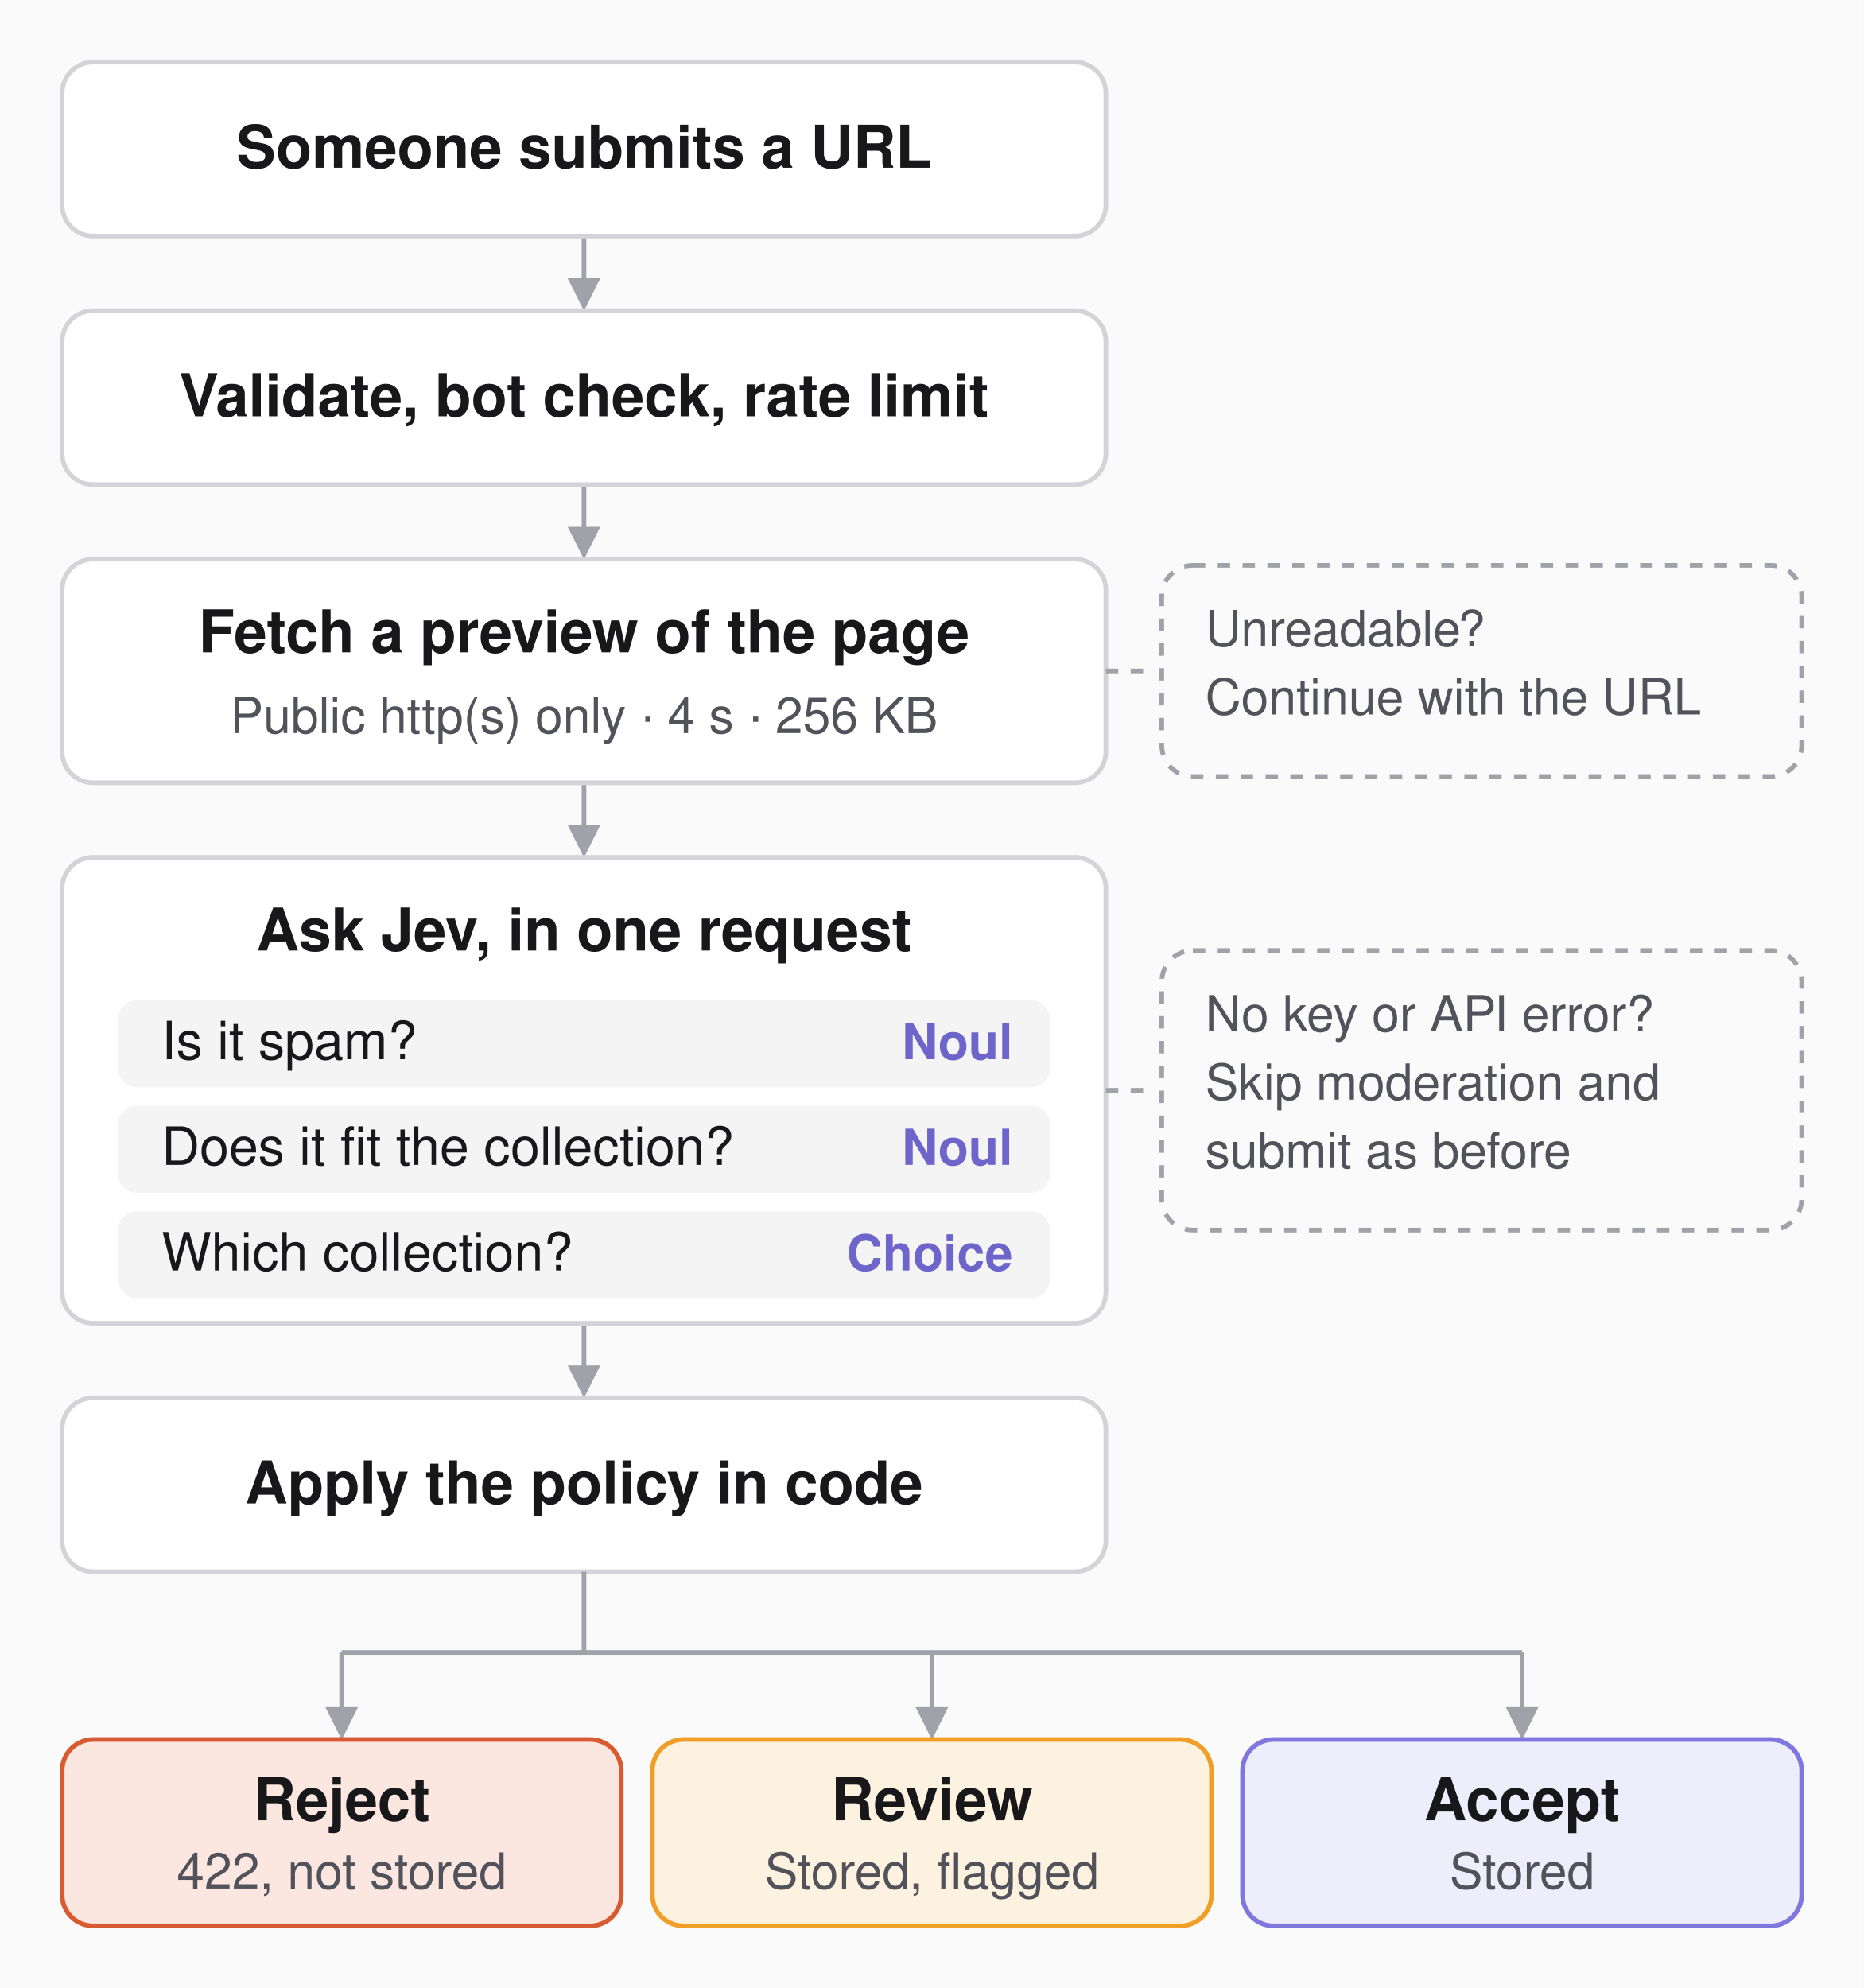
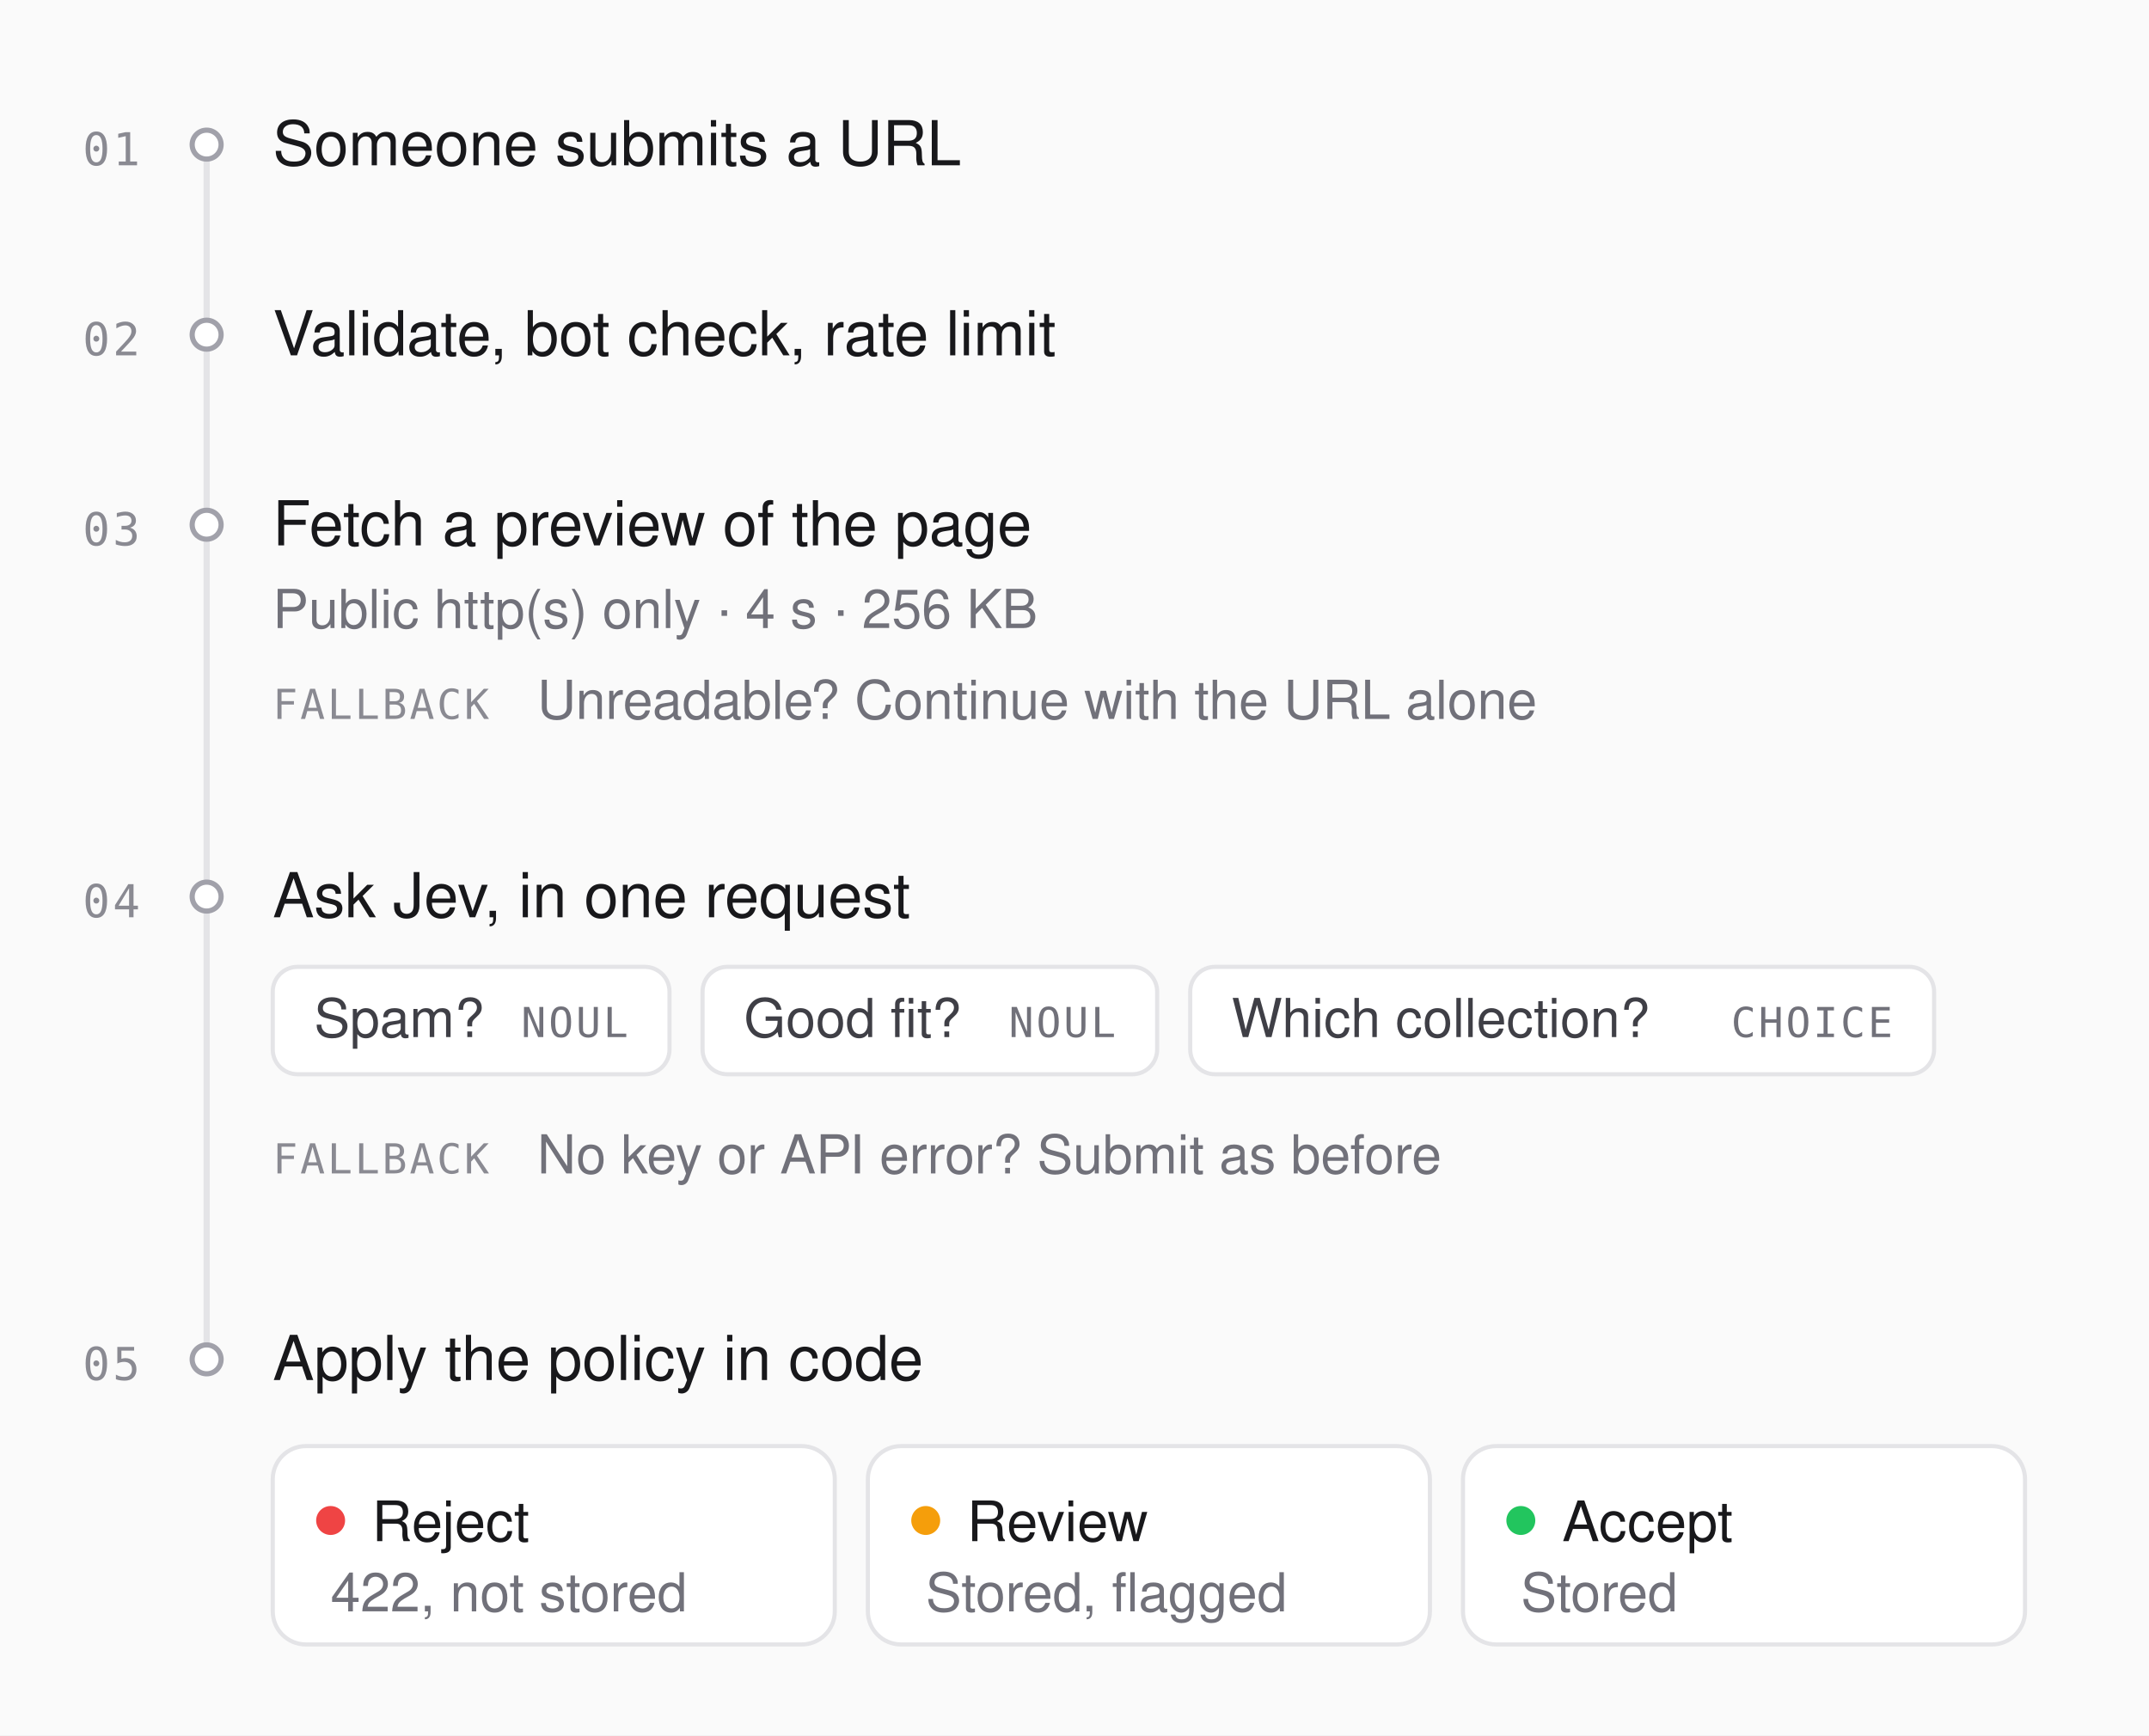
- <svg xmlns="http://www.w3.org/2000/svg" viewBox="0 0 600 640" width="600" height="640" role="img" aria-labelledby="title desc">
+ <svg xmlns="http://www.w3.org/2000/svg" viewBox="0 0 520 420" width="520" height="420" role="img" aria-labelledby="title desc">
  <style>
    text { font-family: ui-sans-serif, -apple-system, 'Segoe UI', Helvetica, Arial, sans-serif; fill: #18181b; }
-     .title { font-size: 19px; font-weight: 600; }
-     .sub { font-size: 16px; fill: #52525b; }
-     .note { font-size: 16px; fill: #52525b; }
-     .chip { font-size: 17px; }
-     .type { font-size: 16px; fill: #6d65c9; font-weight: 600; }
-     .stage { fill: #ffffff; stroke: #d4d4d8; stroke-width: 1.5; }
-     .pulse { fill: none; stroke: #7F77DD; stroke-width: 3; opacity: 0; animation: pulse 7s ease-in-out infinite; }
-     .s2 { animation-delay: 0.7s; }
-     .s3 { animation-delay: 1.4s; }
-     .s4 { animation-delay: 2.1s; }
-     .s5 { animation-delay: 2.8s; }
-     .s6 { animation-delay: 3.5s; }
-     @keyframes pulse {
-       0% { opacity: 0; }
-       4% { opacity: 1; }
-       14% { opacity: 1; }
-       22% { opacity: 0; }
-       100% { opacity: 0; }
-     }
+     .num, .tag, .type { font-family: ui-monospace, 'SF Mono', Menlo, Consolas, monospace; letter-spacing: 0.06em; }
+     .num { font-size: 11px; fill: #8a8a92; }
+     .step { font-size: 15px; font-weight: 500; }
+     .sub { font-size: 13px; fill: #71717a; }
+     .tag { font-size: 10px; fill: #8a8a92; }
+     .chip { font-size: 13px; fill: #3f3f46; }
+     .type { font-size: 10px; fill: #71717a; }
+     .out { font-size: 13.5px; font-weight: 500; }
+     .card { fill: #ffffff; stroke: #e4e4e7; stroke-width: 1; }
+     .dot { fill: #ffffff; stroke: #a1a1aa; stroke-width: 1.25; }
+     .progress { fill: none; stroke: #18181b; stroke-width: 1.5; stroke-dasharray: 294; stroke-dashoffset: 294; animation: rail 7s ease-in-out infinite; }
+     .reached { fill: #18181b; opacity: 0; animation: 7s ease-in-out infinite; }
+     .d1 { animation-name: d1; } .d2 { animation-name: d2; } .d3 { animation-name: d3; } .d4 { animation-name: d4; } .d5 { animation-name: d5; }
+     @keyframes rail { 0% { stroke-dashoffset: 294; opacity: 1; } 55% { stroke-dashoffset: 0; } 85% { stroke-dashoffset: 0; opacity: 1; } 100% { stroke-dashoffset: 0; opacity: 0; } }
+     @keyframes d1 { 0% { opacity: 0; } 2%, 85% { opacity: 1; } 100% { opacity: 0; } }
+     @keyframes d2 { 0%, 8% { opacity: 0; } 10%, 85% { opacity: 1; } 100% { opacity: 0; } }
+     @keyframes d3 { 0%, 16% { opacity: 0; } 18%, 85% { opacity: 1; } 100% { opacity: 0; } }
+     @keyframes d4 { 0%, 33% { opacity: 0; } 35%, 85% { opacity: 1; } 100% { opacity: 0; } }
+     @keyframes d5 { 0%, 54% { opacity: 0; } 56%, 85% { opacity: 1; } 100% { opacity: 0; } }
    @media (prefers-reduced-motion: reduce) {
-       .pulse { animation: none; opacity: 0; }
+       .progress, .reached { animation: none; opacity: 0; }
    }
  </style>
-   <rect width="600" height="640" fill="#fafafa" />
-   <defs>
-     <marker id="arrow" viewBox="0 0 10 10" refX="8" refY="5" markerWidth="7" markerHeight="7" orient="auto-start-reverse">
-       <path d="M0 0 L10 5 L0 10 z" fill="#a1a1aa" />
-     </marker>
-   </defs>
-   <g stroke="#a1a1aa" stroke-width="1.5" fill="none" marker-end="url(#arrow)">
-     <line x1="188" y1="76" x2="188" y2="98" />
-     <line x1="188" y1="156" x2="188" y2="178" />
-     <line x1="188" y1="252" x2="188" y2="274" />
-     <line x1="188" y1="426" x2="188" y2="448" />
-   </g>
-   <rect class="stage" x="20" y="20" width="336" height="56" rx="10" />
-   <rect class="pulse" x="20" y="20" width="336" height="56" rx="10" />
-   <text class="title" x="188" y="54" text-anchor="middle">Someone submits a URL</text>
-   <rect class="stage" x="20" y="100" width="336" height="56" rx="10" />
-   <rect class="pulse s2" x="20" y="100" width="336" height="56" rx="10" />
-   <text class="title" x="188" y="134" text-anchor="middle">Validate, bot check, rate limit</text>
-   <rect class="stage" x="20" y="180" width="336" height="72" rx="10" />
-   <rect class="pulse s3" x="20" y="180" width="336" height="72" rx="10" />
-   <text class="title" x="188" y="210" text-anchor="middle">Fetch a preview of the page</text>
-   <text class="sub" x="188" y="236" text-anchor="middle">Public http(s) only · 4 s · 256 KB</text>
-   <line x1="356" y1="216" x2="372" y2="216" stroke="#a1a1aa" stroke-width="1.5" stroke-dasharray="4 4" />
-   <rect x="374" y="182" width="206" height="68" rx="10" fill="none" stroke="#a1a1aa" stroke-width="1.5" stroke-dasharray="4 4" />
-   <text class="note" x="388" y="208">Unreadable?</text>
-   <text class="note" x="388" y="230">Continue with the URL</text>
-   <rect class="stage" x="20" y="276" width="336" height="150" rx="10" />
-   <rect class="pulse s4" x="20" y="276" width="336" height="150" rx="10" />
-   <text class="title" x="188" y="306" text-anchor="middle">Ask Jev, in one request</text>
-   <g>
-     <rect x="38" y="322" width="300" height="28" rx="6" fill="#f4f4f5" />
-     <text class="chip" x="52" y="341">Is it spam?</text>
-     <text class="type" x="326" y="341" text-anchor="end">Noul</text>
-     <rect x="38" y="356" width="300" height="28" rx="6" fill="#f4f4f5" />
-     <text class="chip" x="52" y="375">Does it fit the collection?</text>
-     <text class="type" x="326" y="375" text-anchor="end">Noul</text>
-     <rect x="38" y="390" width="300" height="28" rx="6" fill="#f4f4f5" />
-     <text class="chip" x="52" y="409">Which collection?</text>
-     <text class="type" x="326" y="409" text-anchor="end">Choice</text>
-   </g>
-   <line x1="356" y1="351" x2="372" y2="351" stroke="#a1a1aa" stroke-width="1.5" stroke-dasharray="4 4" />
-   <rect x="374" y="306" width="206" height="90" rx="10" fill="none" stroke="#a1a1aa" stroke-width="1.5" stroke-dasharray="4 4" />
-   <text class="note" x="388" y="332">No key or API error?</text>
-   <text class="note" x="388" y="354">Skip moderation and</text>
-   <text class="note" x="388" y="376">submit as before</text>
-   <rect class="stage" x="20" y="450" width="336" height="56" rx="10" />
-   <rect class="pulse s5" x="20" y="450" width="336" height="56" rx="10" />
-   <text class="title" x="188" y="484" text-anchor="middle">Apply the policy in code</text>
-   <g stroke="#a1a1aa" stroke-width="1.5" fill="none">
-     <path d="M188 506 V532" />
-     <path d="M110 532 H490" />
-   </g>
-   <g stroke="#a1a1aa" stroke-width="1.5" fill="none" marker-end="url(#arrow)">
-     <path d="M110 532 V558" />
-     <path d="M300 532 V558" />
-     <path d="M490 532 V558" />
-   </g>
-   <rect x="20" y="560" width="180" height="60" rx="10" fill="#FBE7E0" stroke="#D85A30" stroke-width="1.5" />
-   <rect x="210" y="560" width="180" height="60" rx="10" fill="#FDF1DF" stroke="#EF9F27" stroke-width="1.5" />
-   <rect x="400" y="560" width="180" height="60" rx="10" fill="#EEEDFB" stroke="#7F77DD" stroke-width="1.5" />
-   <rect class="pulse s6" x="20" y="560" width="180" height="60" rx="10" />
-   <rect class="pulse s6" x="210" y="560" width="180" height="60" rx="10" />
-   <rect class="pulse s6" x="400" y="560" width="180" height="60" rx="10" />
-   <text class="title" x="110" y="586" text-anchor="middle">Reject</text>
-   <text class="sub" x="110" y="608" text-anchor="middle">422, not stored</text>
-   <text class="title" x="300" y="586" text-anchor="middle">Review</text>
-   <text class="sub" x="300" y="608" text-anchor="middle">Stored, flagged</text>
-   <text class="title" x="490" y="586" text-anchor="middle">Accept</text>
-   <text class="sub" x="490" y="608" text-anchor="middle">Stored</text>
+   <rect width="520" height="420" fill="#fafafa" />
+   <line x1="50" y1="35" x2="50" y2="329" stroke="#e4e4e7" stroke-width="1.5" />
+   <path class="progress" d="M50 35 V329" />
+   <circle class="dot" cx="50" cy="35" r="3.5" />
+   <circle class="dot" cx="50" cy="81" r="3.5" />
+   <circle class="dot" cx="50" cy="127" r="3.5" />
+   <circle class="dot" cx="50" cy="217" r="3.5" />
+   <circle class="dot" cx="50" cy="329" r="3.5" />
+   <circle class="reached d1" cx="50" cy="35" r="3.5" />
+   <circle class="reached d2" cx="50" cy="81" r="3.5" />
+   <circle class="reached d3" cx="50" cy="127" r="3.5" />
+   <circle class="reached d4" cx="50" cy="217" r="3.5" />
+   <circle class="reached d5" cx="50" cy="329" r="3.5" />
+   <text class="num" x="20" y="40">01</text>
+   <text class="step" x="66" y="40">Someone submits a URL</text>
+   <text class="num" x="20" y="86">02</text>
+   <text class="step" x="66" y="86">Validate, bot check, rate limit</text>
+   <text class="num" x="20" y="132">03</text>
+   <text class="step" x="66" y="132">Fetch a preview of the page</text>
+   <text class="sub" x="66" y="152">Public http(s) only · 4 s · 256 KB</text>
+   <text class="tag" x="66" y="174">FALLBACK</text>
+   <text class="sub" x="130" y="174">Unreadable? Continue with the URL alone</text>
+   <text class="num" x="20" y="222">04</text>
+   <text class="step" x="66" y="222">Ask Jev, in one request</text>
+   <rect class="card" x="66" y="234" width="96" height="26" rx="6" />
+   <text class="chip" x="76" y="251">Spam?</text>
+   <text class="type" x="152" y="251" text-anchor="end">NOUL</text>
+   <rect class="card" x="170" y="234" width="110" height="26" rx="6" />
+   <text class="chip" x="180" y="251">Good fit?</text>
+   <text class="type" x="270" y="251" text-anchor="end">NOUL</text>
+   <rect class="card" x="288" y="234" width="180" height="26" rx="6" />
+   <text class="chip" x="298" y="251">Which collection?</text>
+   <text class="type" x="458" y="251" text-anchor="end">CHOICE</text>
+   <text class="tag" x="66" y="284">FALLBACK</text>
+   <text class="sub" x="130" y="284">No key or API error? Submit as before</text>
+   <text class="num" x="20" y="334">05</text>
+   <text class="step" x="66" y="334">Apply the policy in code</text>
+   <rect class="card" x="66" y="350" width="136" height="48" rx="8" />
+   <circle cx="80" cy="368" r="3.5" fill="#ef4444" />
+   <text class="out" x="90" y="373">Reject</text>
+   <text class="sub" x="80" y="390">422, not stored</text>
+   <rect class="card" x="210" y="350" width="136" height="48" rx="8" />
+   <circle cx="224" cy="368" r="3.5" fill="#f59e0b" />
+   <text class="out" x="234" y="373">Review</text>
+   <text class="sub" x="224" y="390">Stored, flagged</text>
+   <rect class="card" x="354" y="350" width="136" height="48" rx="8" />
+   <circle cx="368" cy="368" r="3.5" fill="#22c55e" />
+   <text class="out" x="378" y="373">Accept</text>
+   <text class="sub" x="368" y="390">Stored</text>
</svg>
